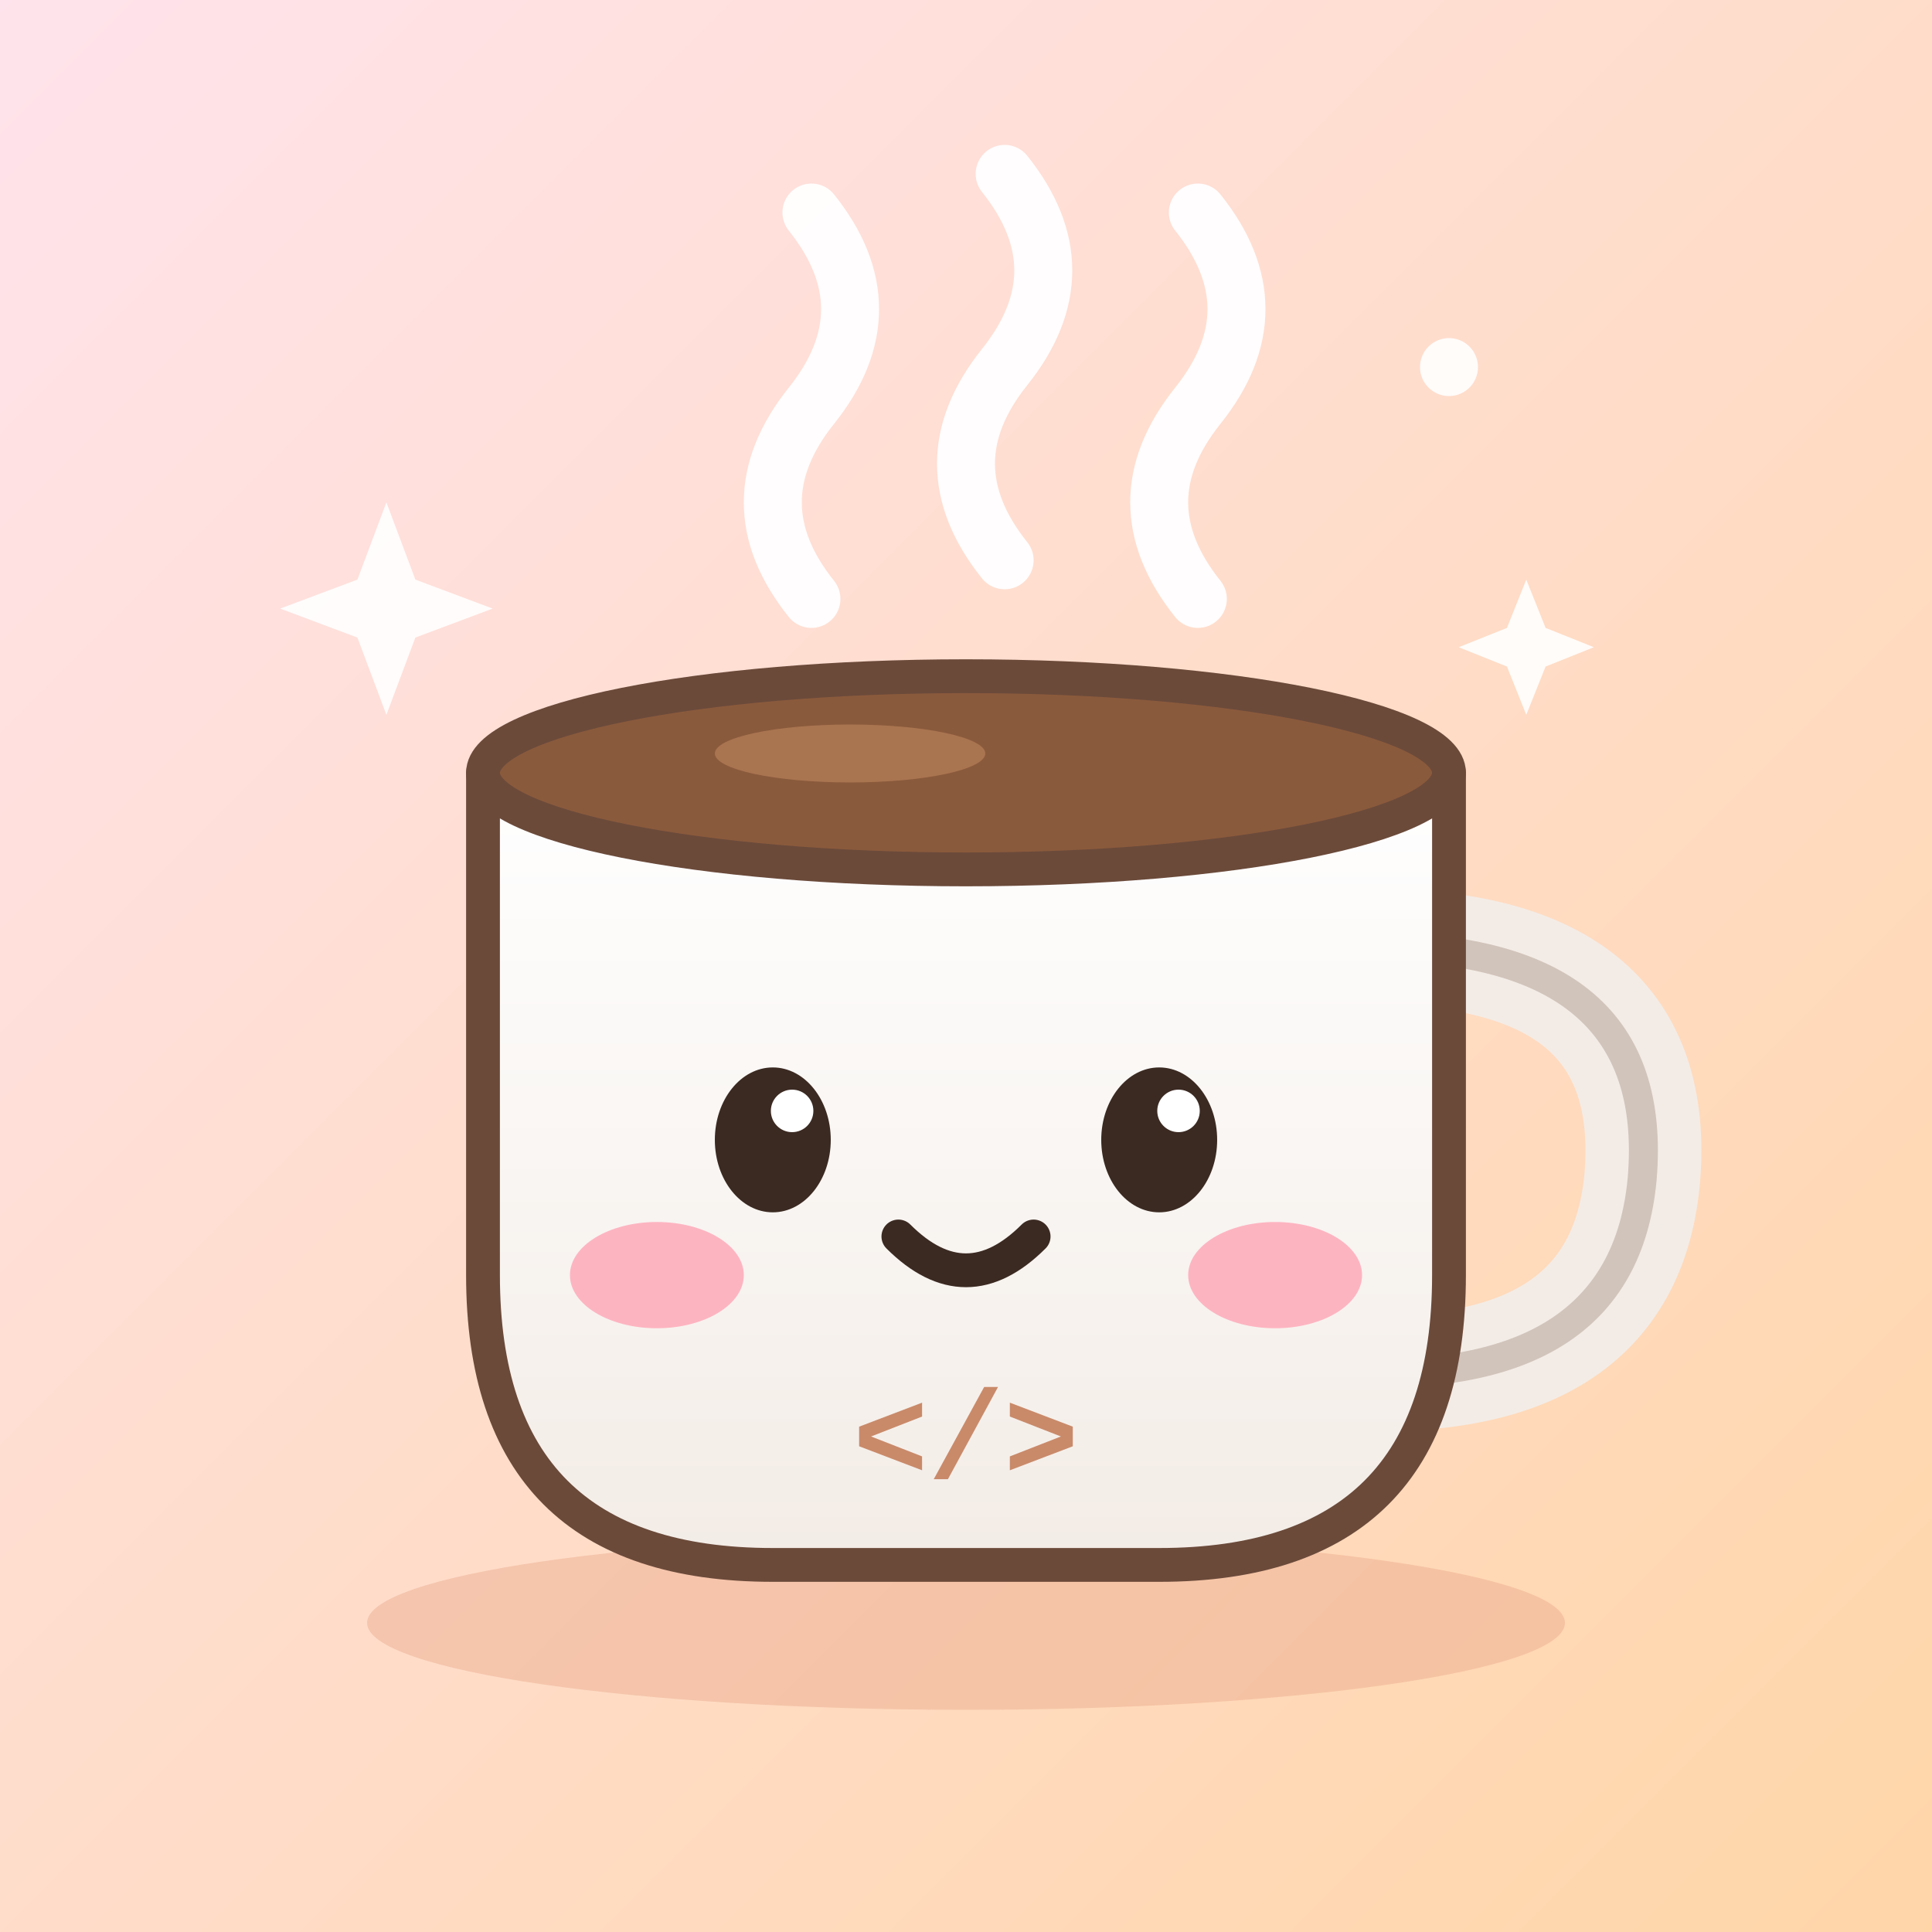
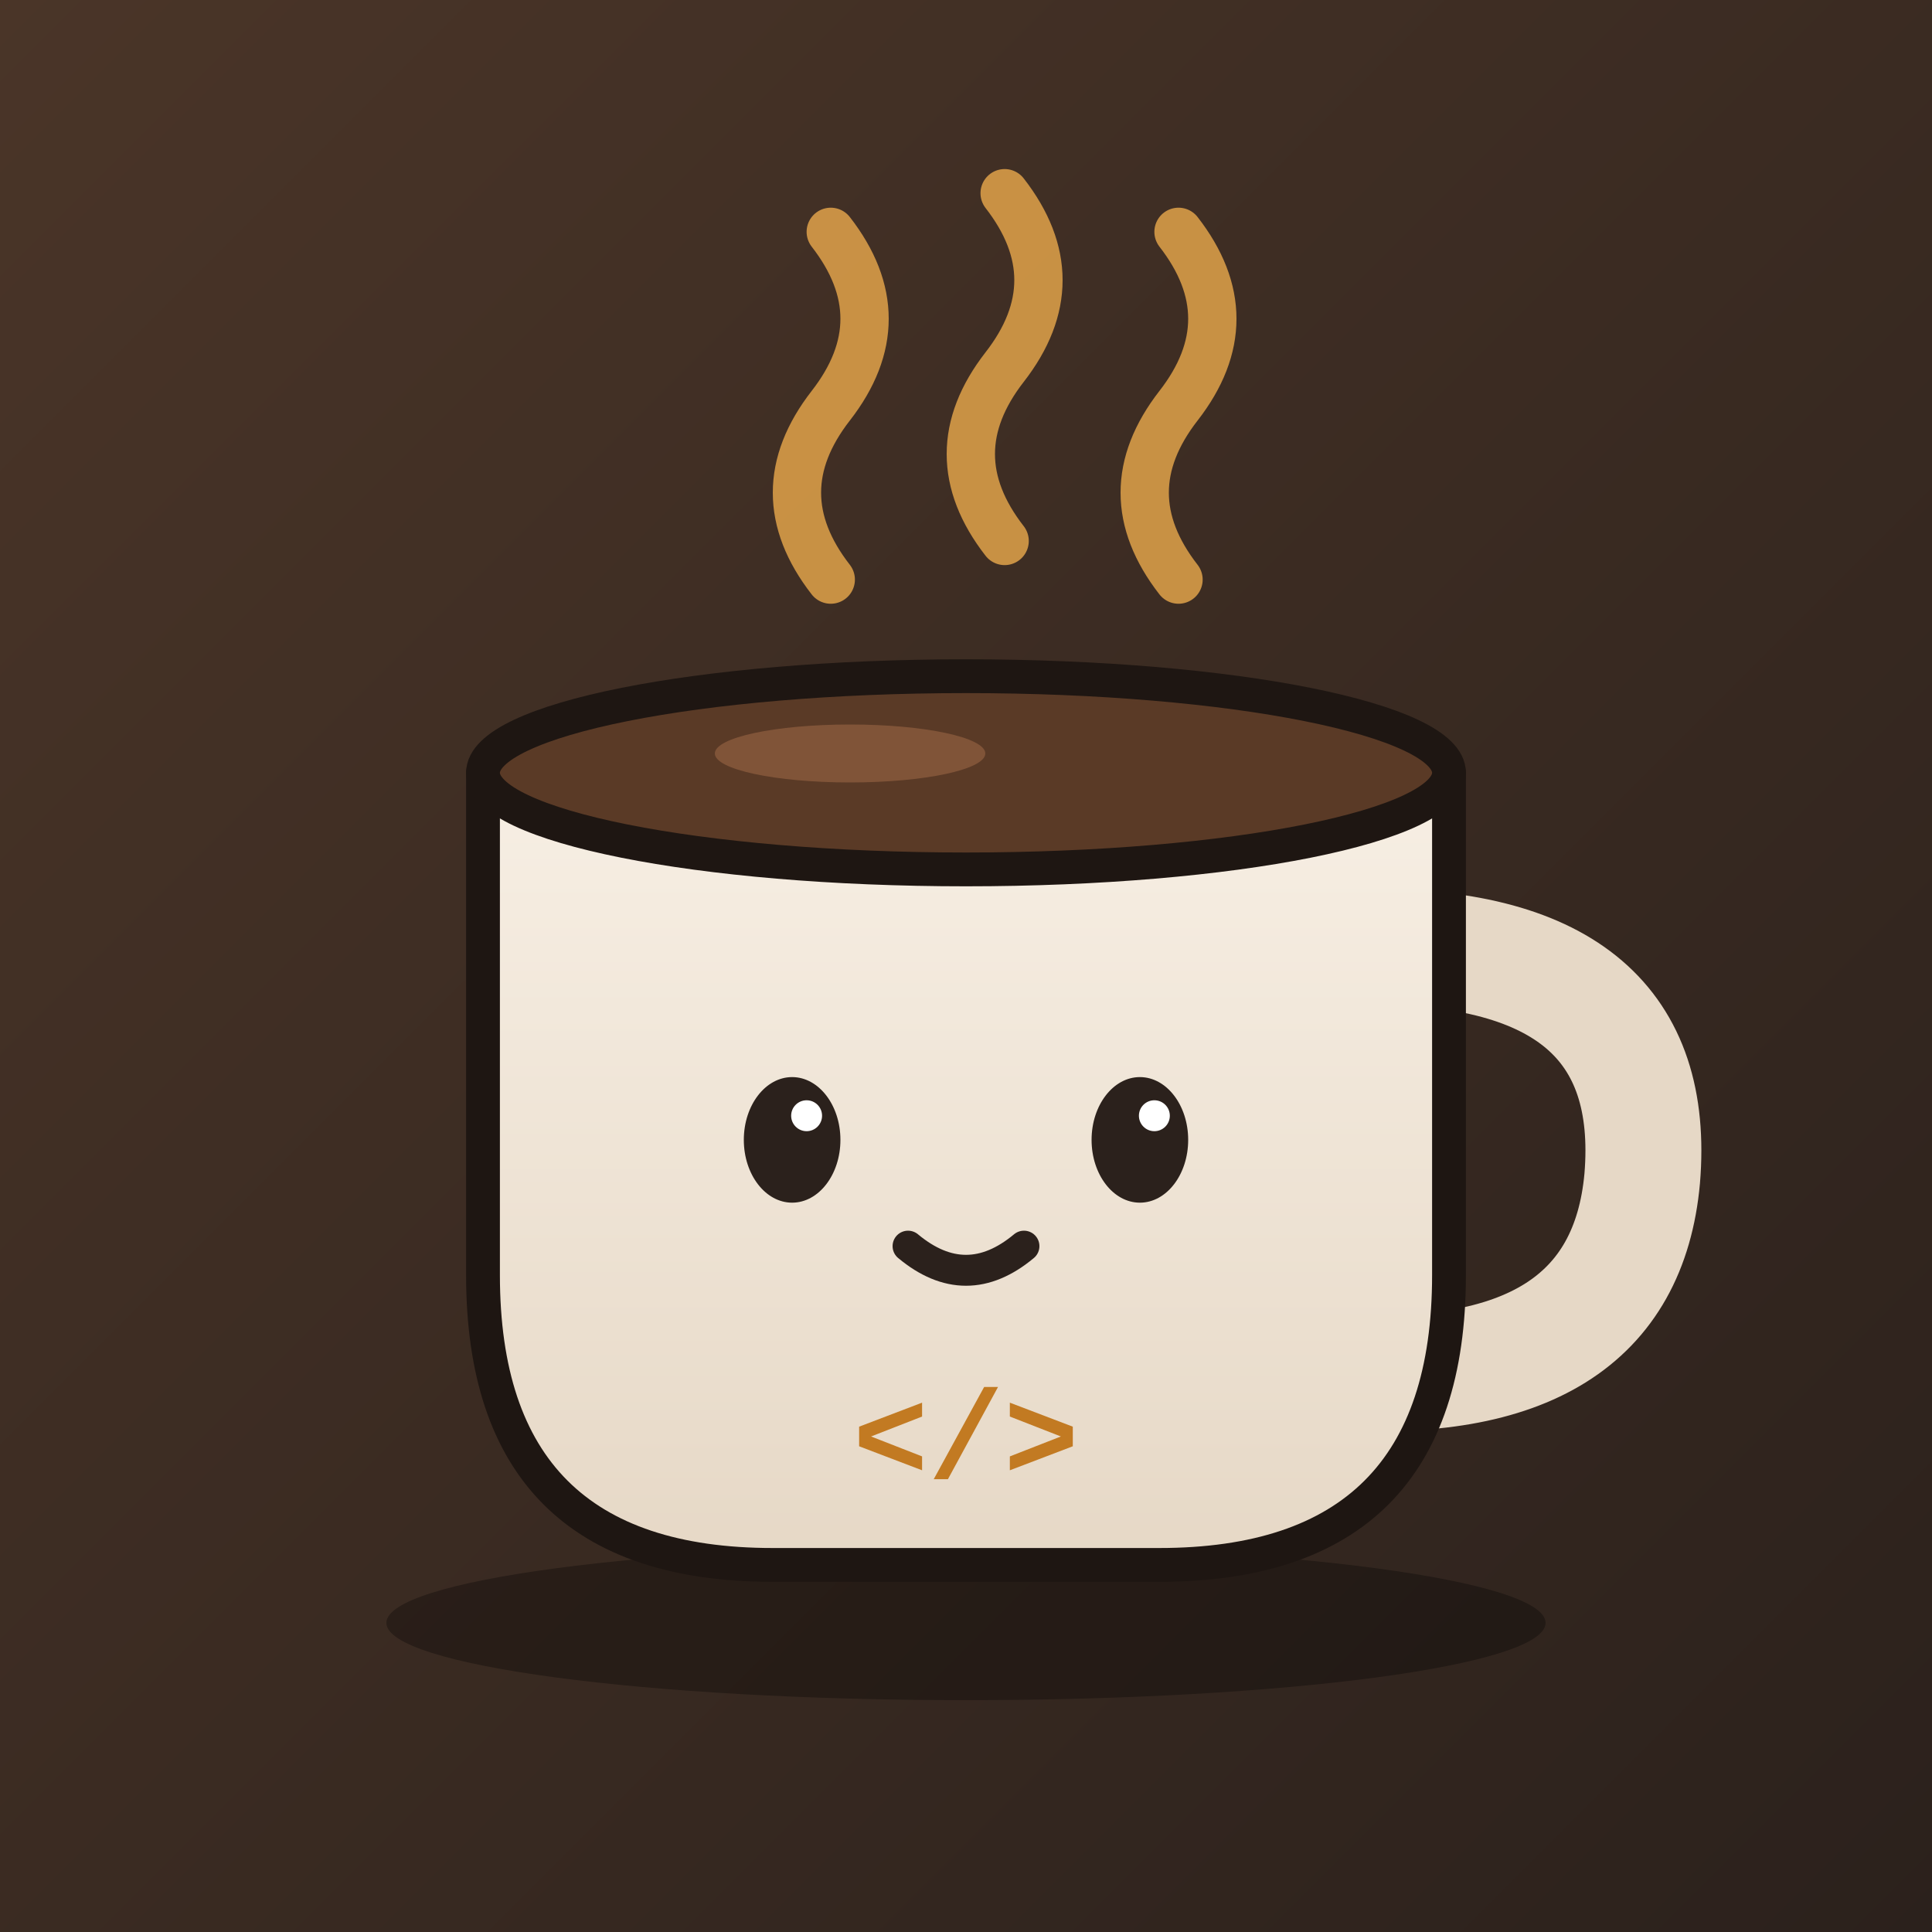
<svg xmlns="http://www.w3.org/2000/svg" viewBox="0 0 200 200" width="200" height="200">
  <defs>
    <linearGradient id="bg" x1="0" y1="0" x2="1" y2="1">
-       <stop offset="0" stop-color="#ffe3ec" />
-       <stop offset="1" stop-color="#ffd6a8" />
+       <stop offset="0" stop-color="#4a3528" />
+       <stop offset="1" stop-color="#2b211c" />
    </linearGradient>
    <linearGradient id="cup" x1="0" y1="0" x2="0" y2="1">
-       <stop offset="0" stop-color="#ffffff" />
-       <stop offset="1" stop-color="#f3ece6" />
+       <stop offset="0" stop-color="#f7efe4" />
+       <stop offset="1" stop-color="#e6d8c6" />
    </linearGradient>
  </defs>
  <rect width="200" height="200" fill="url(#bg)" />
-   <g fill="#ffffff" opacity="0.9">
-     <path d="M40 52 l3 8 8 3 -8 3 -3 8 -3 -8 -8 -3 8 -3z" />
-     <path d="M158 60 l2 5 5 2 -5 2 -2 5 -2 -5 -5 -2 5 -2z" />
-     <circle cx="150" cy="38" r="3" />
+   <g fill="none" stroke="#e0a24a" stroke-width="5" stroke-linecap="round" opacity="0.85">
+     <path d="M86 60 q-7 -9 0 -18 q7 -9 0 -18" />
+     <path d="M104 56 q-7 -9 0 -18 q7 -9 0 -18" />
+     <path d="M122 60 q-7 -9 0 -18 q7 -9 0 -18" />
  </g>
-   <g fill="none" stroke="#ffffff" stroke-width="6" stroke-linecap="round" opacity="0.95">
-     <path d="M84 62 q-8 -10 0 -20 q8 -10 0 -20" />
-     <path d="M104 58 q-8 -10 0 -20 q8 -10 0 -20" />
-     <path d="M124 62 q-8 -10 0 -20 q8 -10 0 -20" />
-   </g>
-   <ellipse cx="100" cy="168" rx="62" ry="9" fill="#e8a98c" opacity="0.45" />
-   <path d="M142 98 q30 0 28 24 q-2 22 -32 20" fill="none" stroke="#f3ece6" stroke-width="12" stroke-linecap="round" />
-   <path d="M142 98 q30 0 28 24 q-2 22 -32 20" fill="none" stroke="#6b4a3a" stroke-width="3" stroke-linecap="round" opacity="0.25" />
-   <path d="M50 80 h100 v52 q0 30 -30 30 h-40 q-30 0 -30 -30z" fill="url(#cup)" stroke="#6b4a3a" stroke-width="3.5" stroke-linejoin="round" />
-   <ellipse cx="100" cy="80" rx="50" ry="10" fill="#8a5a3c" stroke="#6b4a3a" stroke-width="3.5" />
-   <ellipse cx="88" cy="78" rx="14" ry="3" fill="#b07a55" opacity="0.8" />
-   <ellipse cx="80" cy="118" rx="6" ry="7.5" fill="#3b2a22" />
-   <ellipse cx="120" cy="118" rx="6" ry="7.5" fill="#3b2a22" />
-   <circle cx="82" cy="115" r="2.2" fill="#ffffff" />
-   <circle cx="122" cy="115" r="2.2" fill="#ffffff" />
-   <path d="M93 128 q7 7 14 0" fill="none" stroke="#3b2a22" stroke-width="3.5" stroke-linecap="round" />
-   <ellipse cx="68" cy="132" rx="9" ry="5.5" fill="#ff9fb2" opacity="0.75" />
-   <ellipse cx="132" cy="132" rx="9" ry="5.5" fill="#ff9fb2" opacity="0.75" />
-   <text x="100" y="153" text-anchor="middle" font-family="Consolas, 'Courier New', monospace" font-size="13" font-weight="700" fill="#c98a6a">&lt;/&gt;</text>
+   <ellipse cx="100" cy="168" rx="60" ry="8" fill="#000000" opacity="0.3" />
+   <path d="M142 98 q30 0 28 24 q-2 22 -32 20" fill="none" stroke="#e6d8c6" stroke-width="12" stroke-linecap="round" />
+   <path d="M50 80 h100 v52 q0 30 -30 30 h-40 q-30 0 -30 -30z" fill="url(#cup)" stroke="#1e1612" stroke-width="3.5" stroke-linejoin="round" />
+   <ellipse cx="100" cy="80" rx="50" ry="10" fill="#5a3a26" stroke="#1e1612" stroke-width="3.5" />
+   <ellipse cx="88" cy="78" rx="14" ry="3" fill="#8a5a3c" opacity="0.8" />
+   <ellipse cx="82" cy="118" rx="5" ry="6.5" fill="#2b211c" />
+   <ellipse cx="118" cy="118" rx="5" ry="6.5" fill="#2b211c" />
+   <circle cx="83.5" cy="115.5" r="1.6" fill="#ffffff" />
+   <circle cx="119.5" cy="115.5" r="1.6" fill="#ffffff" />
+   <path d="M94 129 q6 5 12 0" fill="none" stroke="#2b211c" stroke-width="3.2" stroke-linecap="round" />
+   <text x="100" y="153" text-anchor="middle" font-family="Consolas, 'Courier New', monospace" font-size="13" font-weight="700" fill="#c27a22">&lt;/&gt;</text>
</svg>
